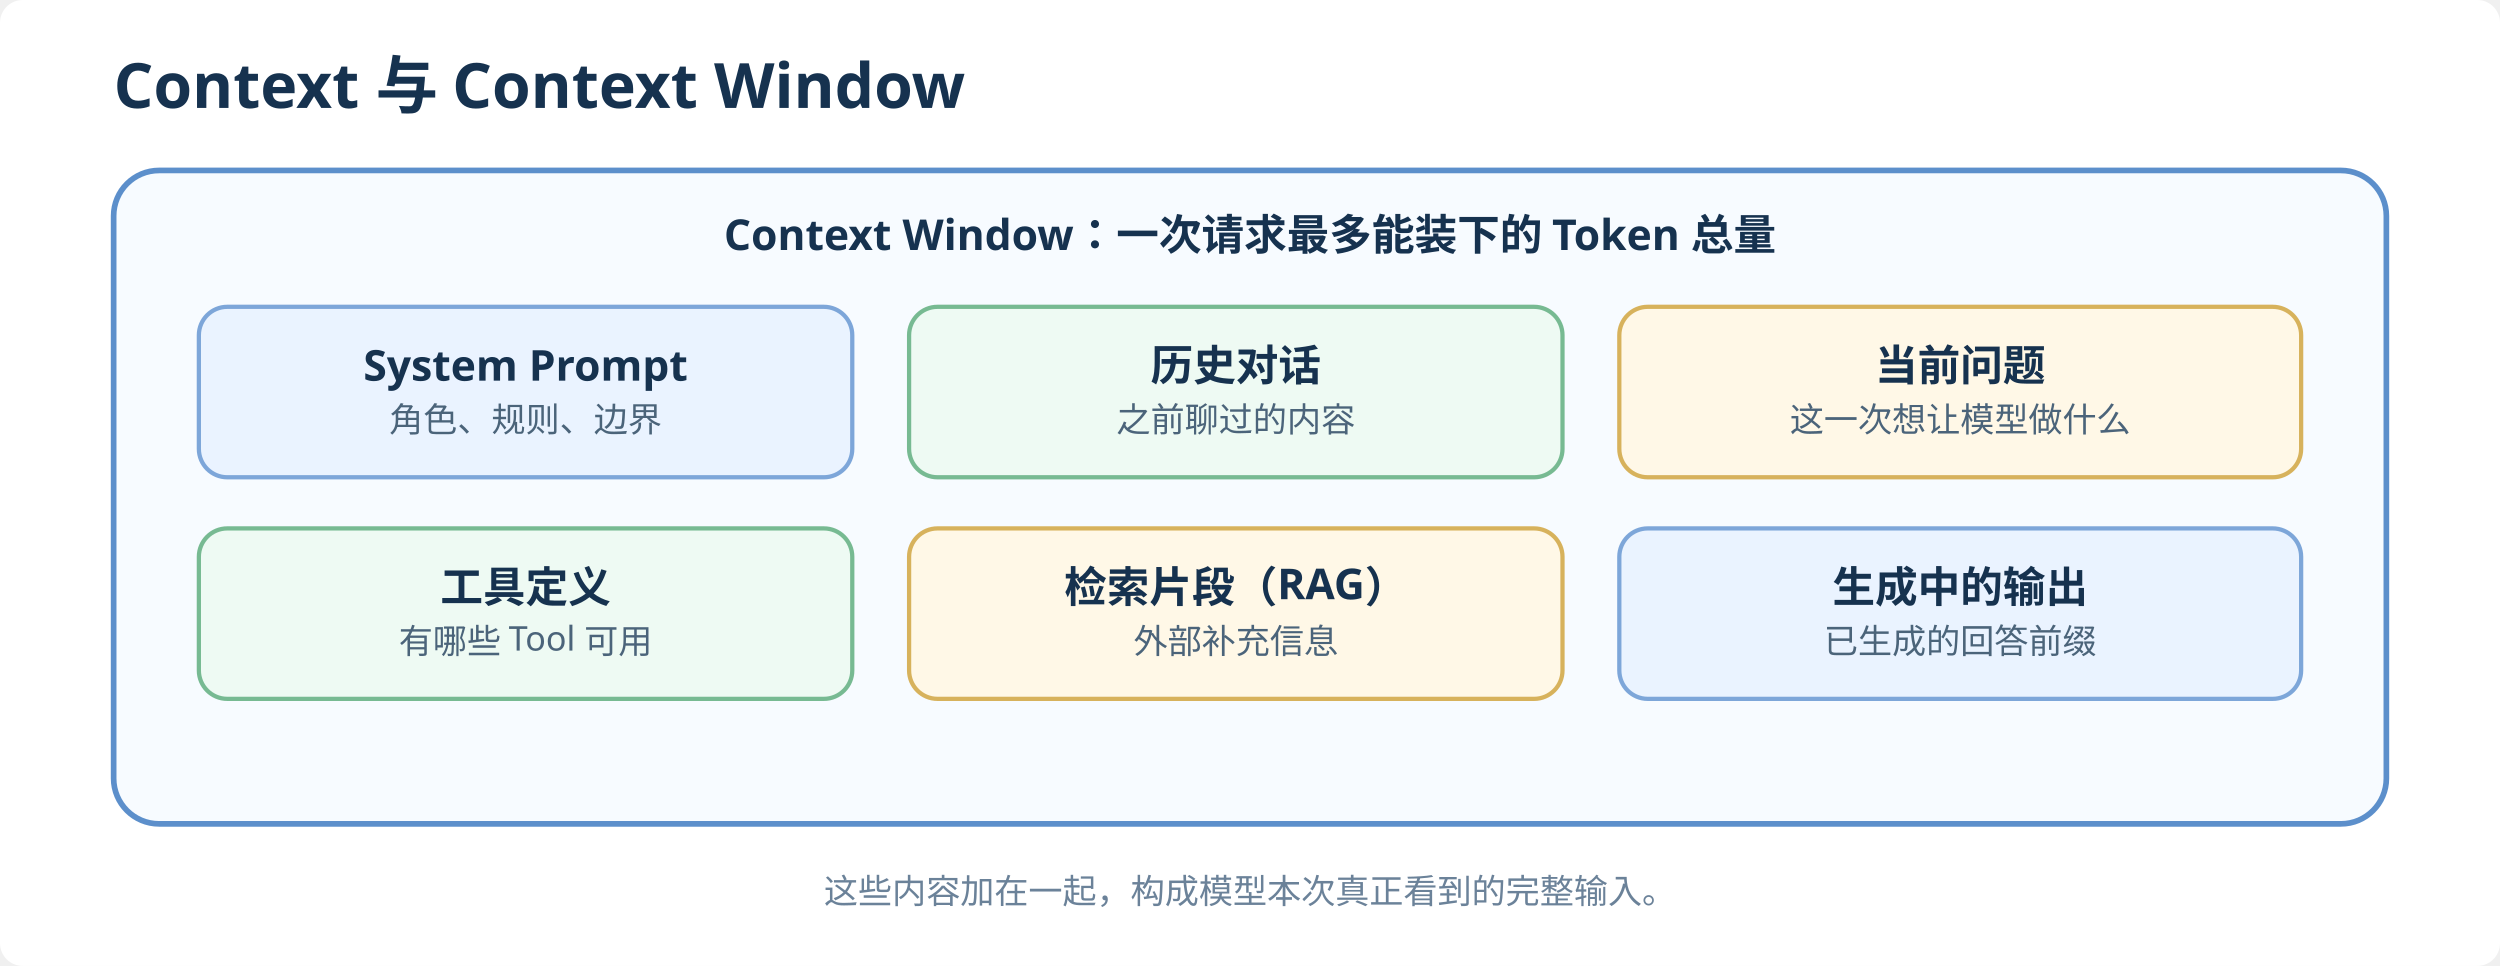
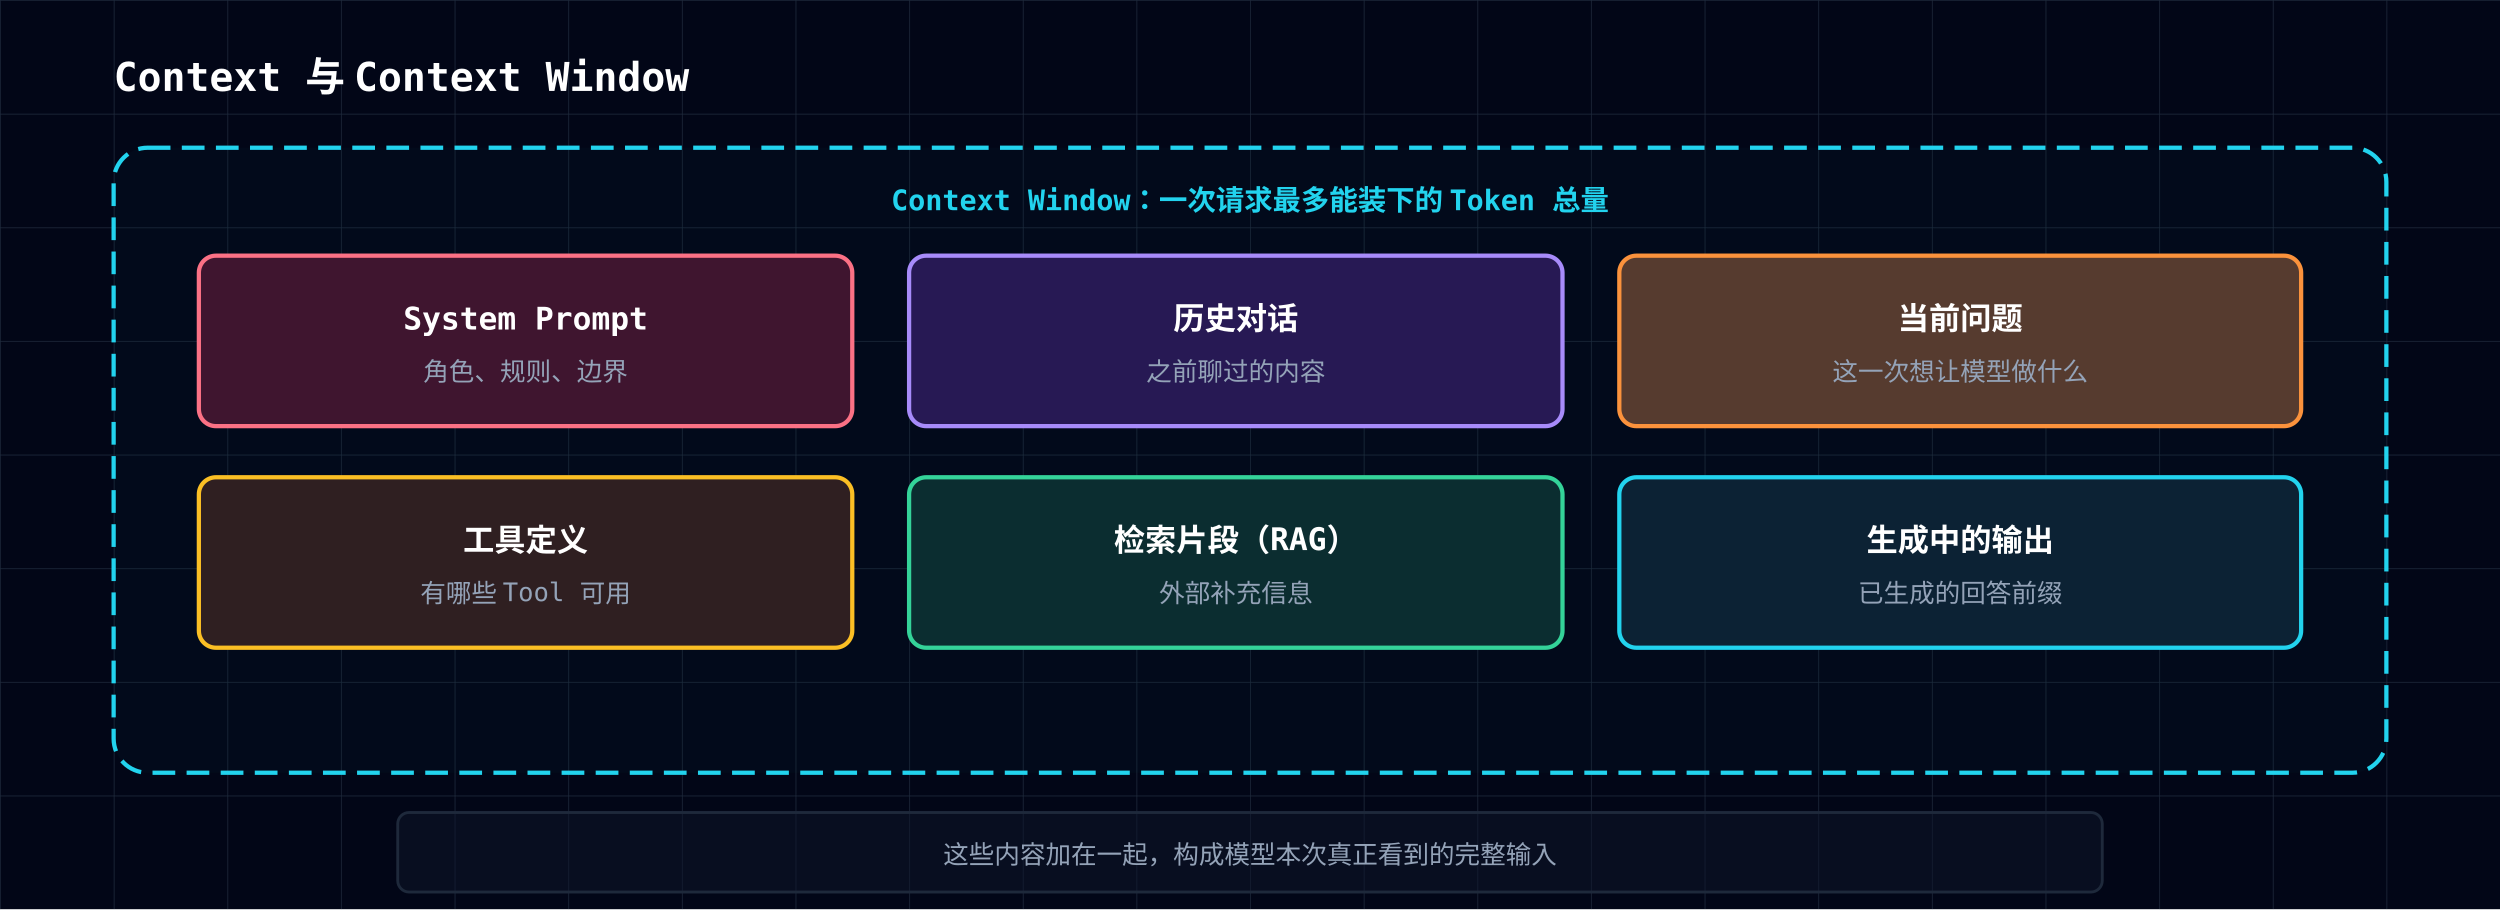
- <svg xmlns="http://www.w3.org/2000/svg" width="880" height="340" viewBox="0 0 880 340">
+ <svg xmlns="http://www.w3.org/2000/svg" width="880" height="320" viewBox="0 0 880 320">
  <defs>
-     <style>
-       .title { font: 700 22px 'PingFang SC', 'Microsoft YaHei', sans-serif; fill: #16324f; }
-       .label { font: 600 15px 'PingFang SC', 'Microsoft YaHei', sans-serif; fill: #16324f; }
-       .sub { font: 500 12px 'PingFang SC', 'Microsoft YaHei', sans-serif; fill: #4b647a; }
-       .note { font: 500 12px 'PingFang SC', 'Microsoft YaHei', sans-serif; fill: #6b8299; }
-       .shell { fill: #f7fbff; stroke: #5c8fcb; stroke-width: 2; rx: 16; }
-       .chip1 { fill: #eaf3ff; stroke: #7da6d9; stroke-width: 1.5; rx: 10; }
-       .chip2 { fill: #eefaf3; stroke: #77ba92; stroke-width: 1.5; rx: 10; }
-       .chip3 { fill: #fff8e7; stroke: #d7b25c; stroke-width: 1.5; rx: 10; }
-     </style>
+     <pattern id="grid" width="40" height="40" patternUnits="userSpaceOnUse">
+       <path d="M 40 0 L 0 0 0 40" fill="none" stroke="#1e293b" stroke-width="0.5" />
+     </pattern>
  </defs>
-   <rect width="880" height="340" fill="#ffffff" rx="8" />
-   <text x="40" y="38" class="title">Context 与 Context Window</text>
-   <rect x="40" y="60" width="800" height="230" class="shell" />
-   <text x="440" y="88" text-anchor="middle" class="label">Context Window：一次请求最多能装下的 Token 总量</text>
-   <rect x="70" y="108" width="230" height="60" class="chip1" />
-   <text x="185" y="134" text-anchor="middle" class="label">System Prompt</text>
-   <text x="185" y="152" text-anchor="middle" class="sub">角色、规则、边界</text>
-   <rect x="320" y="108" width="230" height="60" class="chip2" />
-   <text x="435" y="134" text-anchor="middle" class="label">历史对话</text>
-   <text x="435" y="152" text-anchor="middle" class="sub">之前聊过的内容</text>
-   <rect x="570" y="108" width="240" height="60" class="chip3" />
-   <text x="690" y="134" text-anchor="middle" class="label">当前问题</text>
-   <text x="690" y="152" text-anchor="middle" class="sub">这一次想让模型做什么</text>
-   <rect x="70" y="186" width="230" height="60" class="chip2" />
-   <text x="185" y="212" text-anchor="middle" class="label">工具定义</text>
-   <text x="185" y="230" text-anchor="middle" class="sub">有哪些 Tool 可用</text>
-   <rect x="320" y="186" width="230" height="60" class="chip3" />
-   <text x="435" y="212" text-anchor="middle" class="label">检索片段（RAG）</text>
-   <text x="435" y="230" text-anchor="middle" class="sub">外部补充信息</text>
-   <rect x="570" y="186" width="240" height="60" class="chip1" />
-   <text x="690" y="212" text-anchor="middle" class="label">生成中的输出</text>
-   <text x="690" y="230" text-anchor="middle" class="sub">已生成的回答前缀</text>
-   <text x="440" y="318" text-anchor="middle" class="note">这些内容加在一起，构成模型本次真正看到的完整输入。</text>
+   <rect width="880" height="320" fill="#020617" />
+   <rect width="880" height="320" fill="url(#grid)" />
+   <text x="40" y="32" fill="white" font-family="'JetBrains Mono', monospace" font-size="14" font-weight="700">Context 与 Context Window</text>
+   <rect x="40" y="52" width="800" height="220" rx="12" fill="rgba(8, 51, 68, 0.1)" stroke="#22d3ee" stroke-width="1.5" stroke-dasharray="8,4" />
+   <text x="440" y="74" text-anchor="middle" fill="#22d3ee" font-family="'JetBrains Mono', monospace" font-size="10" font-weight="600">Context Window：一次请求最多能装下的 Token 总量</text>
+   <rect x="70" y="90" width="230" height="60" rx="6" fill="#0f172a" />
+   <rect x="70" y="90" width="230" height="60" rx="6" fill="rgba(136, 19, 55, 0.4)" stroke="#fb7185" stroke-width="1.5" />
+   <text x="185" y="116" text-anchor="middle" fill="white" font-family="'JetBrains Mono', monospace" font-size="11" font-weight="600">System Prompt</text>
+   <text x="185" y="134" text-anchor="middle" fill="#94a3b8" font-family="'JetBrains Mono', monospace" font-size="9">角色、规则、边界</text>
+   <rect x="320" y="90" width="230" height="60" rx="6" fill="#0f172a" />
+   <rect x="320" y="90" width="230" height="60" rx="6" fill="rgba(76, 29, 149, 0.4)" stroke="#a78bfa" stroke-width="1.5" />
+   <text x="435" y="116" text-anchor="middle" fill="white" font-family="'JetBrains Mono', monospace" font-size="11" font-weight="600">历史对话</text>
+   <text x="435" y="134" text-anchor="middle" fill="#94a3b8" font-family="'JetBrains Mono', monospace" font-size="9">之前聊过的内容</text>
+   <rect x="570" y="90" width="240" height="60" rx="6" fill="#0f172a" />
+   <rect x="570" y="90" width="240" height="60" rx="6" fill="rgba(251, 146, 60, 0.3)" stroke="#fb923c" stroke-width="1.5" />
+   <text x="690" y="116" text-anchor="middle" fill="white" font-family="'JetBrains Mono', monospace" font-size="11" font-weight="600">当前问题</text>
+   <text x="690" y="134" text-anchor="middle" fill="#94a3b8" font-family="'JetBrains Mono', monospace" font-size="9">这一次想让模型做什么</text>
+   <rect x="70" y="168" width="230" height="60" rx="6" fill="#0f172a" />
+   <rect x="70" y="168" width="230" height="60" rx="6" fill="rgba(120, 53, 15, 0.3)" stroke="#fbbf24" stroke-width="1.5" />
+   <text x="185" y="194" text-anchor="middle" fill="white" font-family="'JetBrains Mono', monospace" font-size="11" font-weight="600">工具定义</text>
+   <text x="185" y="212" text-anchor="middle" fill="#94a3b8" font-family="'JetBrains Mono', monospace" font-size="9">有哪些 Tool 可用</text>
+   <rect x="320" y="168" width="230" height="60" rx="6" fill="#0f172a" />
+   <rect x="320" y="168" width="230" height="60" rx="6" fill="rgba(6, 78, 59, 0.4)" stroke="#34d399" stroke-width="1.5" />
+   <text x="435" y="194" text-anchor="middle" fill="white" font-family="'JetBrains Mono', monospace" font-size="11" font-weight="600">检索片段（RAG）</text>
+   <text x="435" y="212" text-anchor="middle" fill="#94a3b8" font-family="'JetBrains Mono', monospace" font-size="9">外部补充信息</text>
+   <rect x="570" y="168" width="240" height="60" rx="6" fill="#0f172a" />
+   <rect x="570" y="168" width="240" height="60" rx="6" fill="rgba(8, 51, 68, 0.4)" stroke="#22d3ee" stroke-width="1.5" />
+   <text x="690" y="194" text-anchor="middle" fill="white" font-family="'JetBrains Mono', monospace" font-size="11" font-weight="600">生成中的输出</text>
+   <text x="690" y="212" text-anchor="middle" fill="#94a3b8" font-family="'JetBrains Mono', monospace" font-size="9">已生成的回答前缀</text>
+   <rect x="140" y="286" width="600" height="28" rx="4" fill="rgba(15, 23, 42, 0.5)" stroke="#1e293b" stroke-width="1" />
+   <text x="440" y="304" text-anchor="middle" fill="#94a3b8" font-family="'JetBrains Mono', monospace" font-size="9">这些内容加在一起，构成模型本次真正看到的完整输入</text>
</svg>
